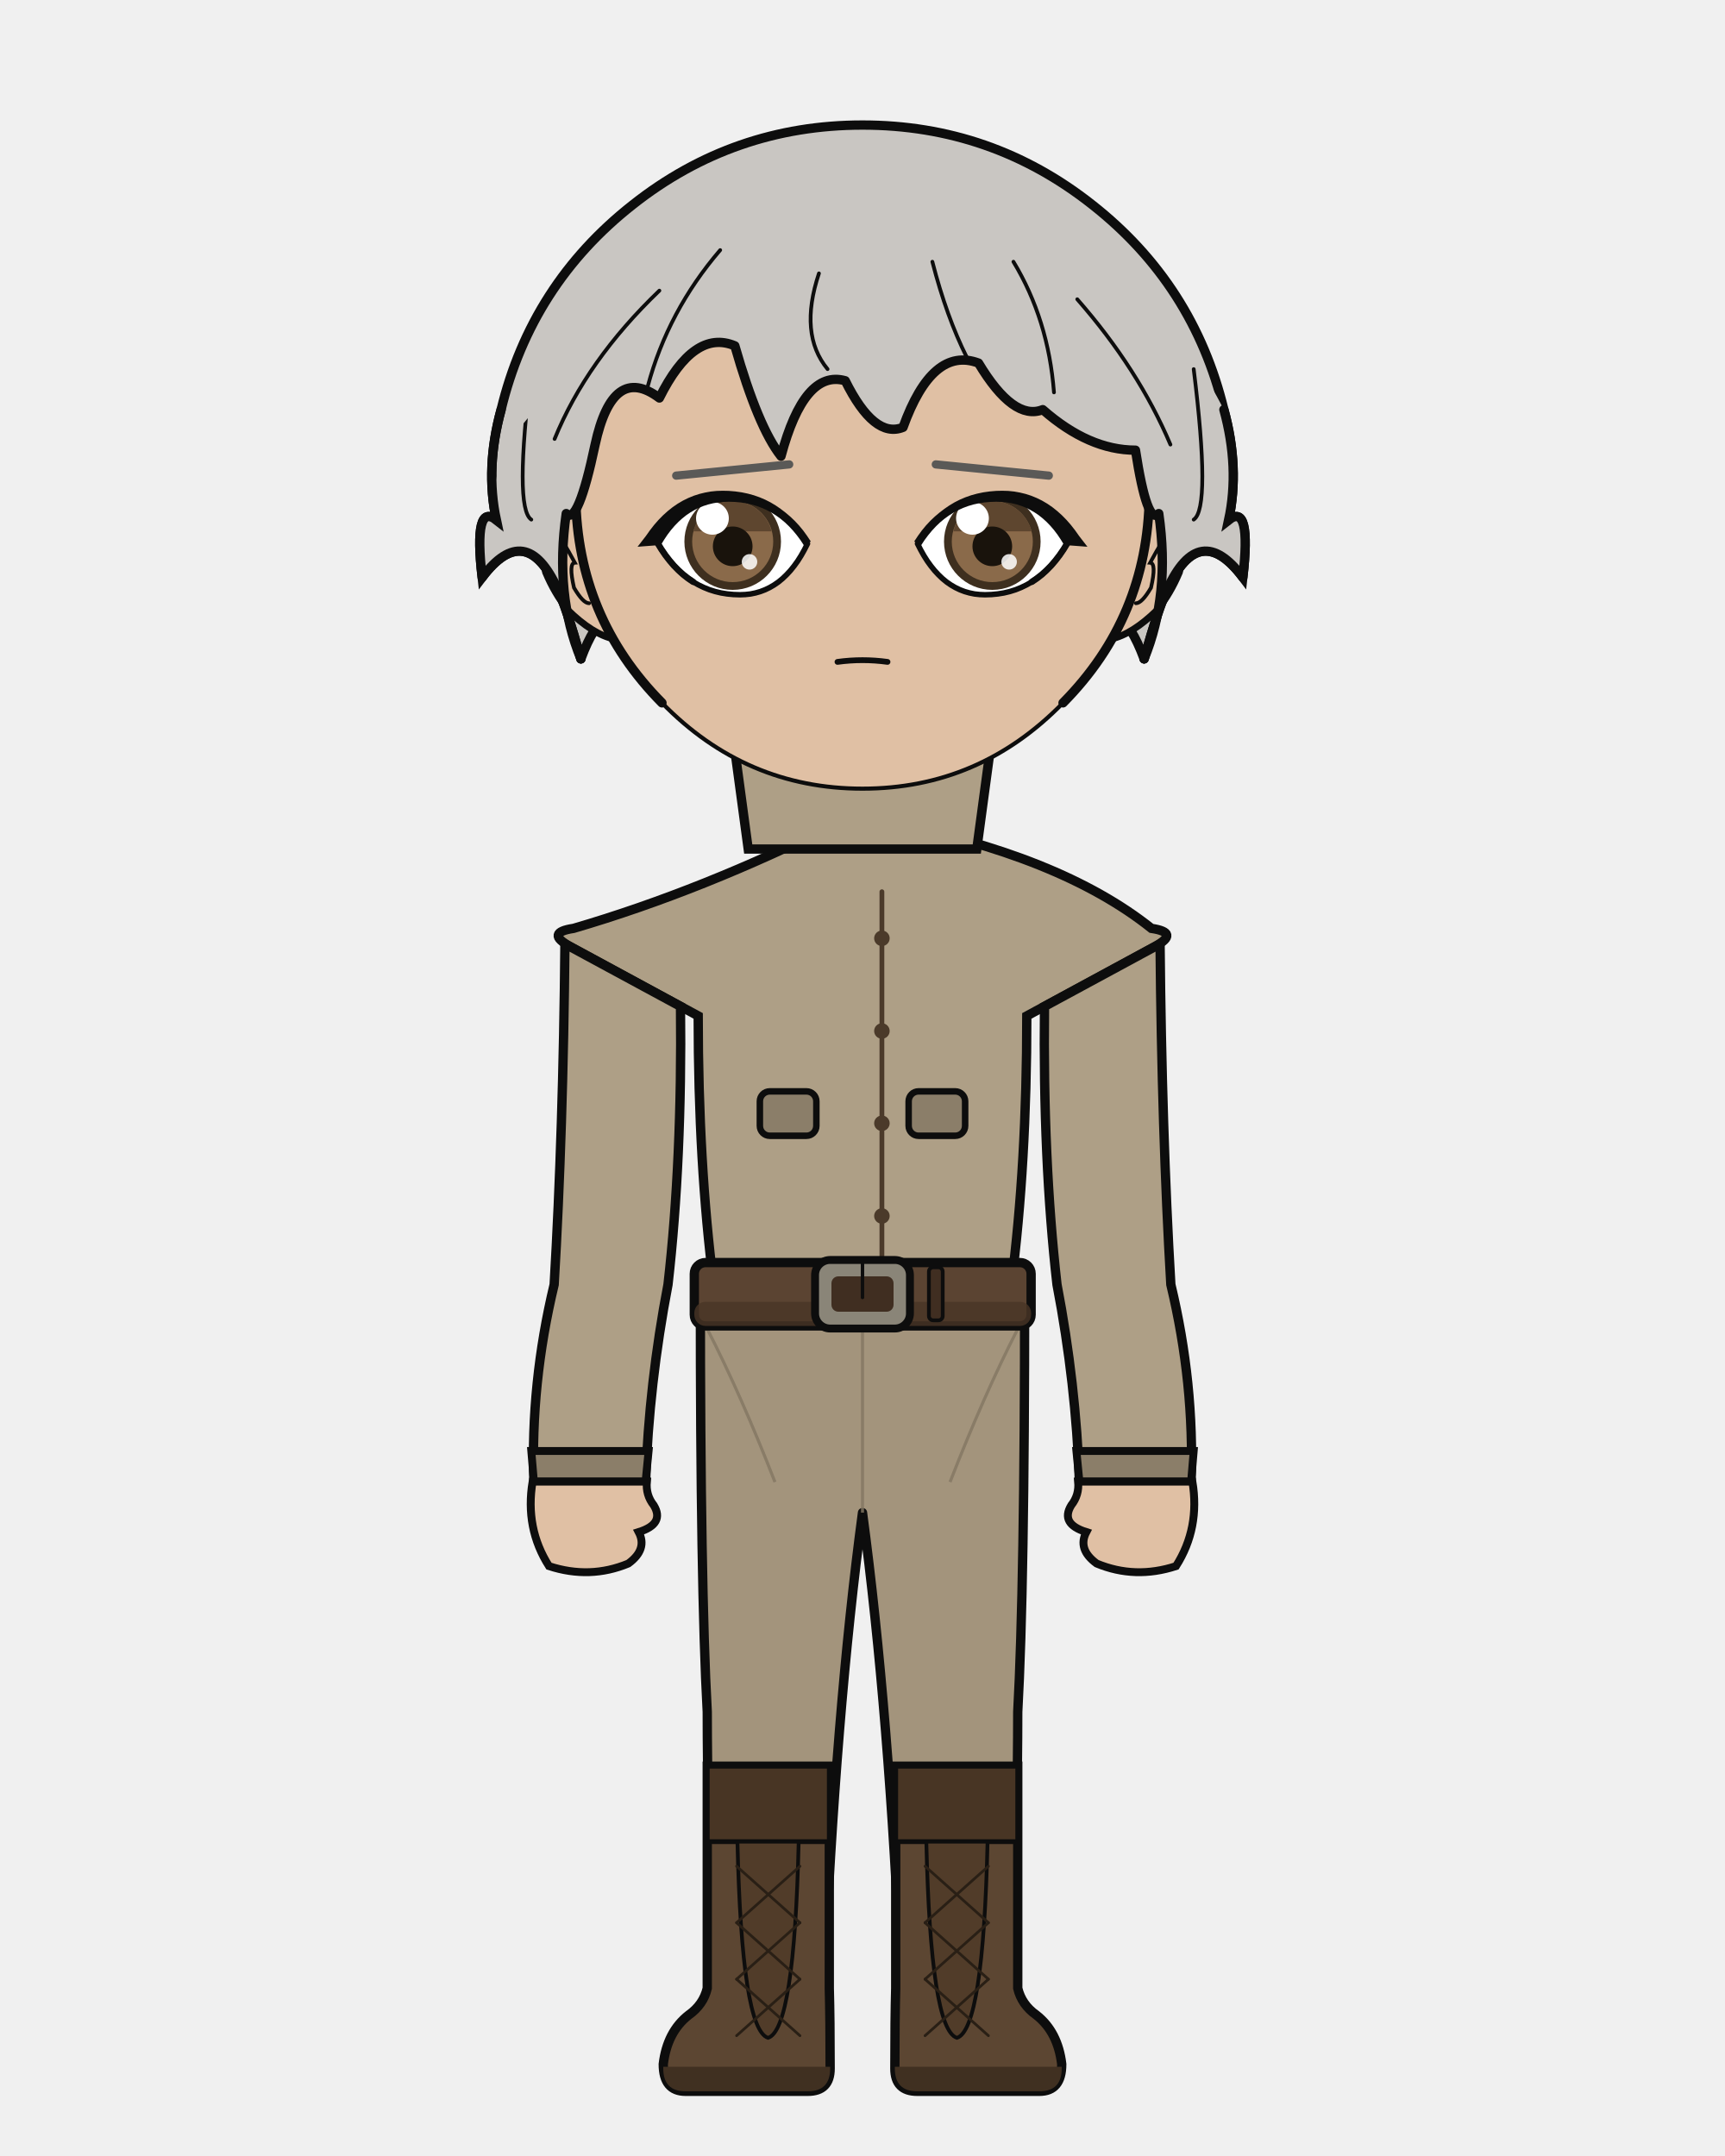
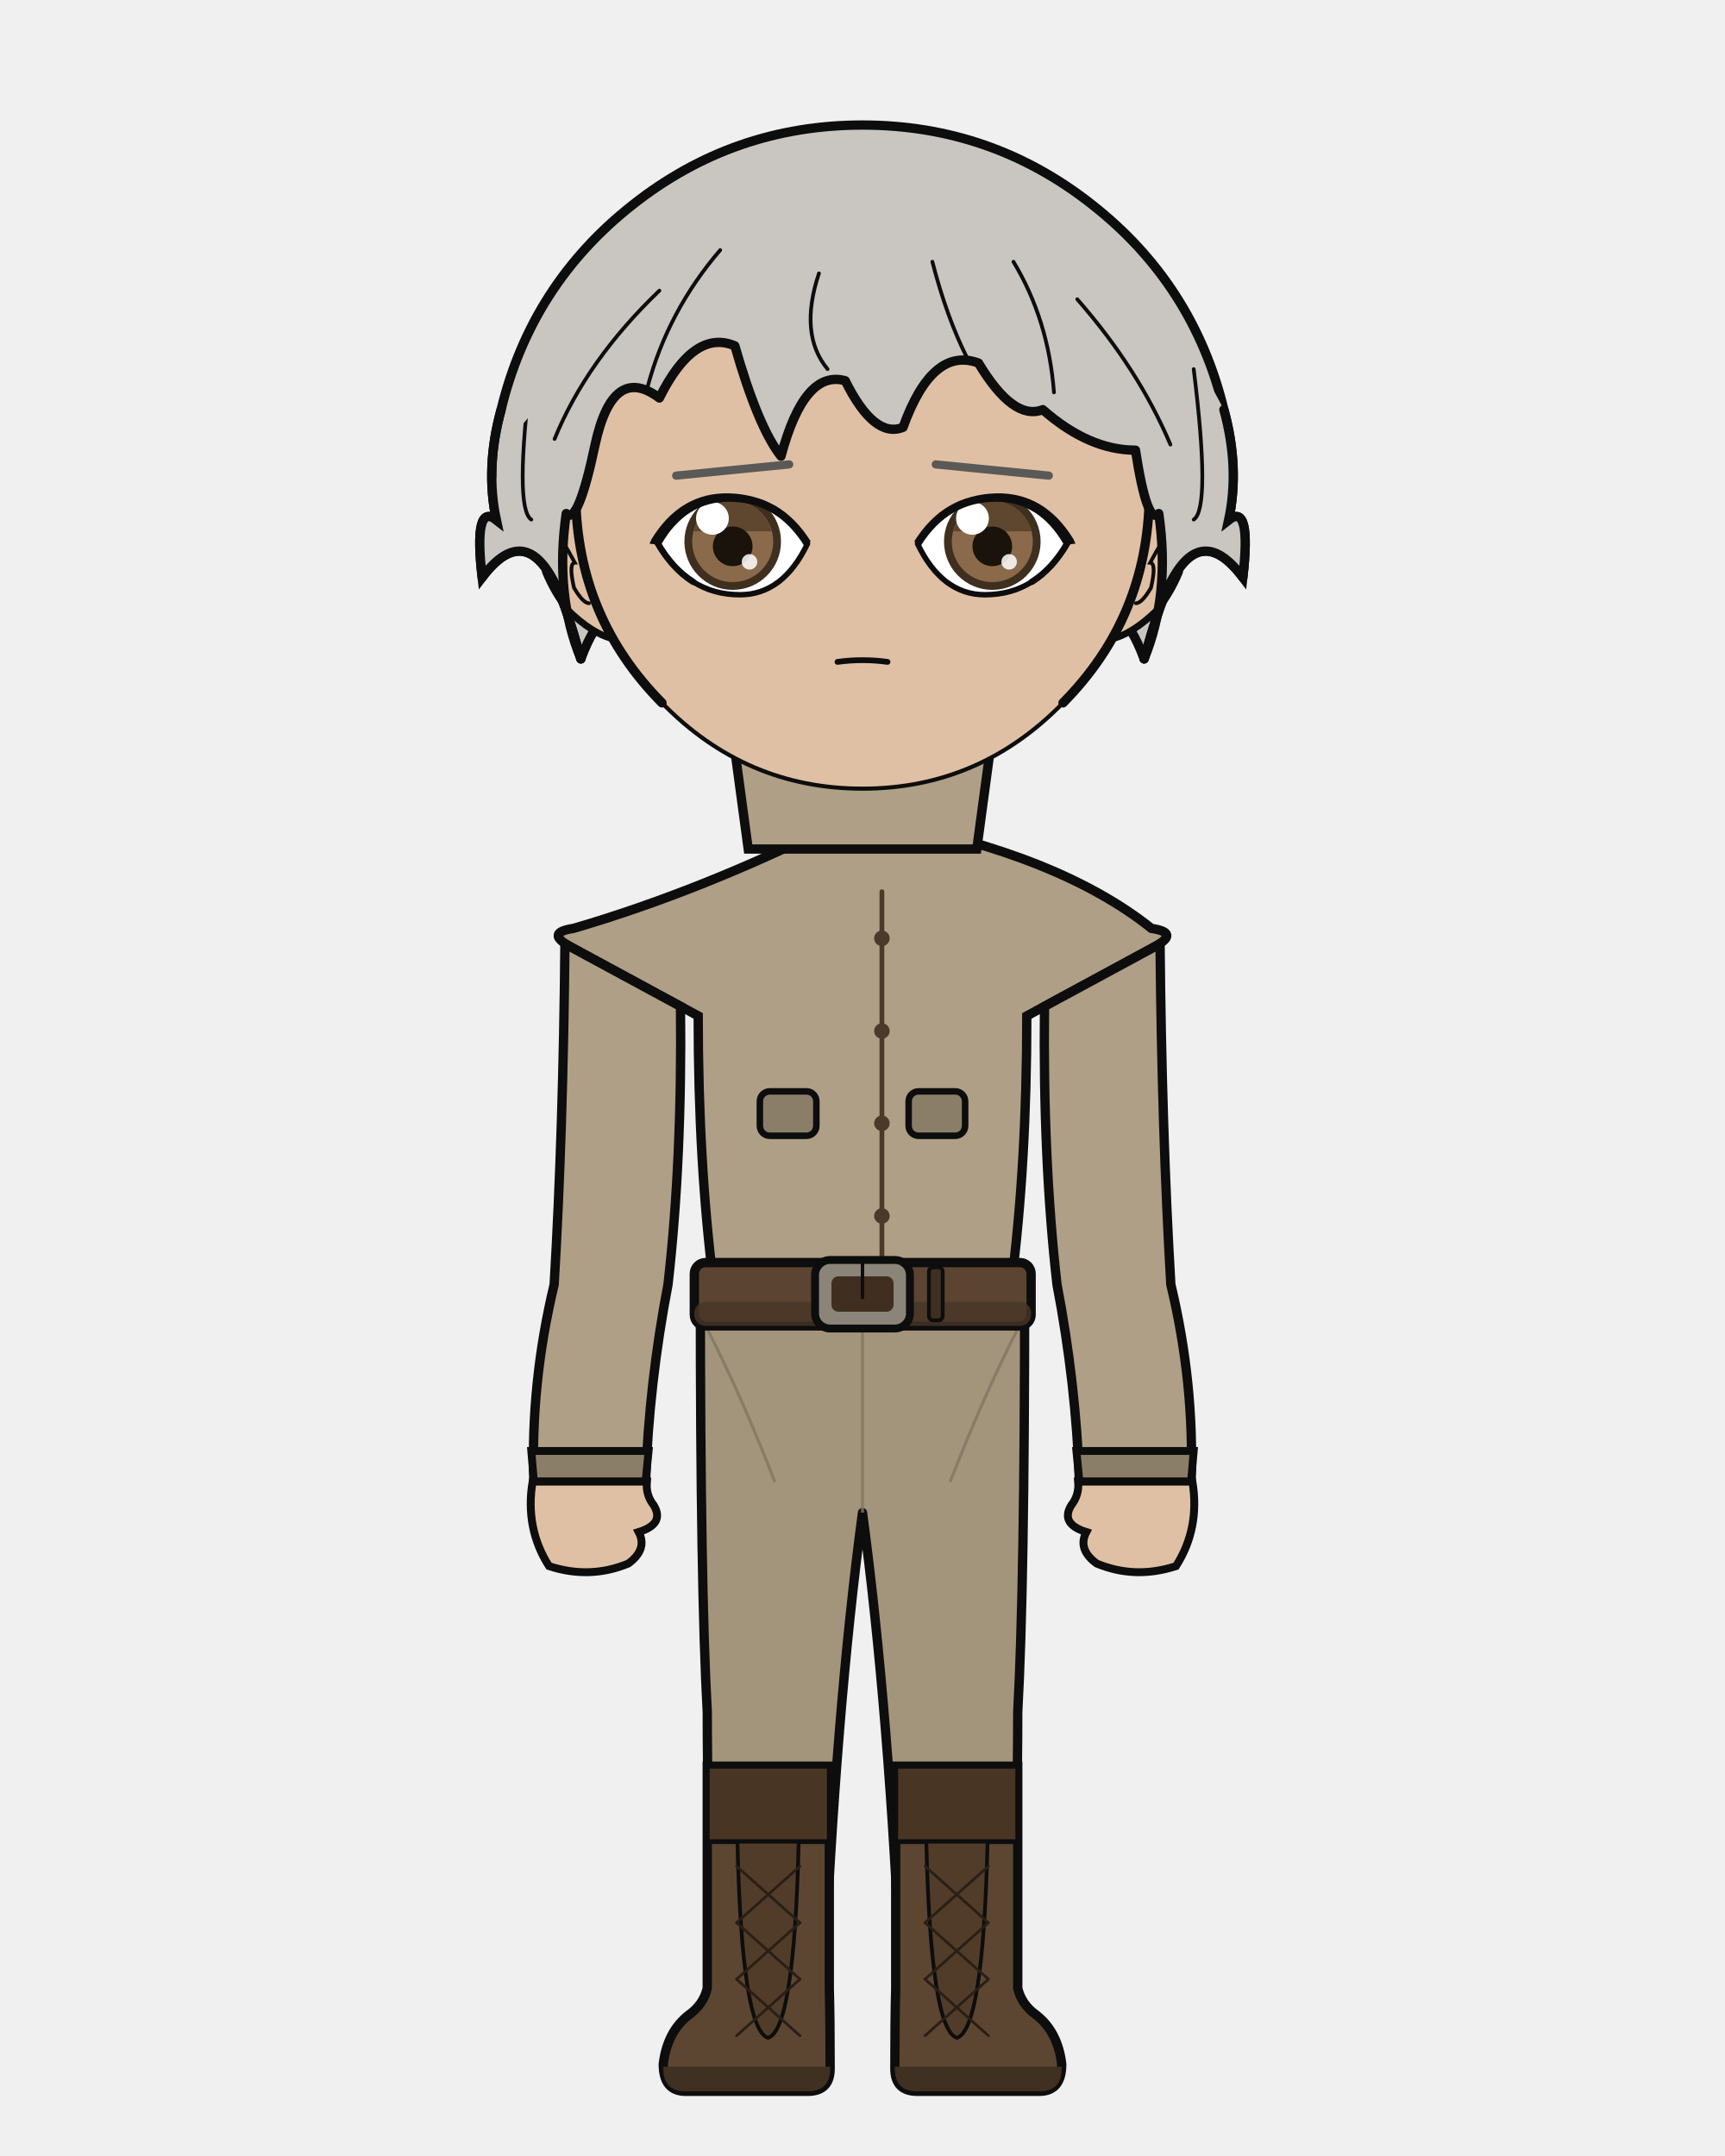
<svg xmlns="http://www.w3.org/2000/svg" width="400" height="500" viewBox="0 0 400 500">
  <defs>
    <clipPath id="hair-front">
      <path d="M 134.7 152.8 Q 128.6 138.0 131.3 119.1 Q 134.0 122.0 138.0 103.1 Q 142.1 84.2 152.9 92.3 Q 160.9 76.2 170.4 80.2 Q 175.8 99.1 181.1 105.8 Q 186.5 85.6 196.0 88.3 Q 202.7 101.8 209.4 99.1 Q 216.2 80.2 226.9 84.2 Q 235.0 97.7 241.8 95.0 Q 252.5 104.4 263.3 104.4 Q 266.0 122.0 268.7 119.1 Q 271.4 138.0 265.3 152.8 Q 268.7 140.7 270.7 136.6 Q 278.1 120.5 288.2 133.9 Q 290.2 116.4 284.9 120.6 Q 287.5 108.5 283.8 95.0 Q 270.8 69.8 249.2 52.8 Q 227.5 35.8 200.0 35.8 Q 172.5 35.8 150.8 52.8 Q 129.2 69.8 122.7 96.6 Q 112.5 108.5 115.1 120.6 Q 109.8 116.4 111.8 133.9 Q 121.9 120.5 129.3 136.6 Q 131.3 140.7 134.7 152.8 Z" />
    </clipPath>
  </defs>
  <path d="M 116.2 95.0 Q 123.2 66.0 146.7 47.5 Q 170.1 29.0 200.0 29.0 Q 229.9 29.0 253.3 47.5 Q 276.8 66.0 283.8 95.0 Q 287.5 108.5 284.9 120.6 Q 290.2 116.4 288.2 133.9 Q 278.1 120.5 270.7 136.6 Q 268.7 140.7 265.3 152.8 Q 259.3 136.6 252.5 146.1 Q 245.8 150.1 236.4 169.0 Q 220.2 150.1 200.0 154.1 Q 179.8 150.1 163.6 169.0 Q 154.2 150.1 147.5 146.1 Q 140.7 136.6 134.7 152.8 Q 131.3 140.7 129.3 136.6 Q 121.9 120.5 111.8 133.9 Q 109.8 116.4 115.1 120.6 Q 112.5 108.5 116.2 95.0 Z" fill="#c9c6c2" />
  <path d="M 116.2 95.0 Q 123.2 66.0 146.7 47.5 Q 170.1 29.0 200.0 29.0 Q 229.9 29.0 253.3 47.5 Q 276.8 66.0 283.8 95.0 Q 287.5 108.5 284.9 120.6 Q 290.2 116.4 288.2 133.9 Q 278.1 120.5 270.7 136.6 Q 268.7 140.7 265.3 152.8 Q 259.3 136.6 252.5 146.1 Q 245.8 150.1 236.4 169.0 Q 220.2 150.1 200.0 154.1 Q 179.8 150.1 163.6 169.0 Q 154.2 150.1 147.5 146.1 Q 140.7 136.6 134.7 152.8 Q 131.3 140.7 129.3 136.6 Q 121.9 120.5 111.8 133.9 Q 109.8 116.4 115.1 120.6 Q 112.5 108.5 116.2 95.0 Z" fill="none" stroke="#0d0d0d" stroke-width="2.16" stroke-linecap="round" stroke-linejoin="round" />
  <path d="M 181.9 199.2 Q 167.7 215.1 139.6 223.6 Q 135.3 224.9 135.3 229.2 Q 135.3 235.6 150.7 235.6 L 153.5 235.6 L 153.5 231.3 L 166.2 231.3 Q 166.2 269.9 169.8 297.9 Q 169.8 318.7 169.8 335.7 L 194.2 335.7 L 200.0 335.7 L 205.8 335.7 L 230.2 335.7 Q 230.2 318.7 230.2 297.9 Q 233.8 269.9 233.8 235.6 L 233.8 231.3 L 246.5 231.3 L 246.5 235.6 L 249.3 235.6 Q 264.7 235.6 264.7 229.2 Q 264.7 224.9 260.4 223.6 Q 240.1 206.9 218.1 199.2 Z" fill="#e0c0a4" stroke="#0d0d0d" stroke-width="2.16" />
  <rect x="181.9" y="172.5" width="36.3" height="38.0" rx="12.7" fill="#e0c0a4" />
  <line x1="181.9" y1="172.5" x2="181.9" y2="199.2" stroke="#0d0d0d" stroke-width="2.16" />
  <line x1="218.1" y1="172.5" x2="218.1" y2="199.2" stroke="#0d0d0d" stroke-width="2.16" />
  <path d="M 162.4 300.1 L 237.6 300.1 Q 237.6 367.9 236.0 397.0 Q 236.0 419.4 234.7 461.1 L 209.0 461.1 Q 206.2 397.0 200.0 350.8 Q 193.8 397.0 191.0 461.1 L 165.3 461.1 Q 164.0 419.4 164.0 397.0 Q 162.4 367.9 162.4 300.1 Z" fill="#a3947c" stroke="#0d0d0d" stroke-width="2.16" stroke-linejoin="round" />
  <line x1="200.0" y1="306.2" x2="200.0" y2="350.8" stroke="#827561" stroke-width="0.71" opacity="0.8" />
  <path d="M 164.0 308.2 Q 171.8 323.4 179.7 343.7" fill="none" stroke="#827561" stroke-width="0.71" opacity="0.8" />
  <path d="M 236.0 308.2 Q 228.2 323.4 220.3 343.7" fill="none" stroke="#827561" stroke-width="0.71" opacity="0.8" />
  <path d="M 192.3 409.6 L 192.3 461.1 Q 192.5 468.3 192.5 479.7 Q 192.5 485.0 187.3 485.0 L 159.0 485.0 Q 153.8 485.0 153.8 478.7 Q 154.7 471.2 159.7 467.3 Q 163.1 464.9 164.0 461.1 L 164.0 409.6 Z" fill="#5c4632" stroke="#0d0d0d" stroke-width="2.16" />
  <path d="M 192.5 479.3 L 153.8 479.3 L 153.8 479.7 Q 153.8 485.0 159.0 485.0 L 187.3 485.0 Q 192.5 485.0 192.5 479.7 Z" fill="#403021" />
  <rect x="164.0" y="409.6" width="28.3" height="17.5" fill="#483524" stroke="#0d0d0d" stroke-width="1.11" />
  <path d="M 171.0 427.1 L 185.2 427.1 Q 184.2 470.7 178.1 472.6 Q 172.0 470.7 171.0 427.1 Z" fill="#513c29" stroke="#0d0d0d" stroke-width="0.87" />
  <line x1="185.5" y1="432.8" x2="170.8" y2="445.9" stroke="#291f15" stroke-width="0.63" stroke-linecap="round" />
  <line x1="170.8" y1="432.8" x2="185.5" y2="445.9" stroke="#291f15" stroke-width="0.63" stroke-linecap="round" />
  <line x1="185.5" y1="445.9" x2="170.8" y2="459.0" stroke="#291f15" stroke-width="0.63" stroke-linecap="round" />
  <line x1="170.8" y1="445.9" x2="185.5" y2="459.0" stroke="#291f15" stroke-width="0.63" stroke-linecap="round" />
  <line x1="185.5" y1="459.0" x2="170.8" y2="472.1" stroke="#291f15" stroke-width="0.63" stroke-linecap="round" />
  <line x1="170.8" y1="459.0" x2="185.5" y2="472.1" stroke="#291f15" stroke-width="0.63" stroke-linecap="round" />
  <path d="M 207.7 409.6 L 207.7 461.1 Q 207.5 468.3 207.5 479.7 Q 207.5 485.0 212.7 485.0 L 241.0 485.0 Q 246.2 485.0 246.2 478.7 Q 245.3 471.2 240.3 467.3 Q 236.9 464.9 236.0 461.1 L 236.0 409.6 Z" fill="#5c4632" stroke="#0d0d0d" stroke-width="2.16" />
  <path d="M 207.5 479.3 L 246.2 479.3 L 246.2 479.7 Q 246.2 485.0 241.0 485.0 L 212.7 485.0 Q 207.5 485.0 207.5 479.7 Z" fill="#403021" />
  <rect x="207.7" y="409.6" width="28.3" height="17.5" fill="#483524" stroke="#0d0d0d" stroke-width="1.11" />
  <path d="M 214.8 427.1 L 229.0 427.1 Q 228.0 470.7 221.9 472.6 Q 215.8 470.7 214.8 427.1 Z" fill="#513c29" stroke="#0d0d0d" stroke-width="0.87" />
  <line x1="229.2" y1="432.8" x2="214.5" y2="445.9" stroke="#291f15" stroke-width="0.63" stroke-linecap="round" />
  <line x1="214.5" y1="432.8" x2="229.2" y2="445.9" stroke="#291f15" stroke-width="0.63" stroke-linecap="round" />
  <line x1="229.2" y1="445.9" x2="214.5" y2="459.0" stroke="#291f15" stroke-width="0.63" stroke-linecap="round" />
  <line x1="214.5" y1="445.9" x2="229.2" y2="459.0" stroke="#291f15" stroke-width="0.63" stroke-linecap="round" />
  <line x1="229.2" y1="459.0" x2="214.5" y2="472.1" stroke="#291f15" stroke-width="0.63" stroke-linecap="round" />
  <line x1="214.5" y1="459.0" x2="229.2" y2="472.1" stroke="#291f15" stroke-width="0.63" stroke-linecap="round" />
  <path d="M 194.9 190.5 Q 163.1 206.5 133.0 215.3 Q 126.3 216.3 132.2 219.5 L 161.9 235.6 Q 161.9 269.9 165.5 297.9 Q 165.2 299.1 165.2 300.1 L 234.8 300.1 Q 234.8 299.1 234.5 297.9 Q 238.1 269.9 238.1 235.6 L 267.8 219.5 Q 273.7 216.3 267.0 215.3 Q 245.7 198.3 205.1 190.5 L 200.0 195.6 Z" fill="#ae9f86" stroke="#0d0d0d" stroke-width="2.16" />
  <path d="M 204.5 206.8 L 204.5 292.8" fill="none" stroke="#4b3a2a" stroke-width="1.11" stroke-linecap="round" />
  <circle cx="204.5" cy="217.6" r="1.8" fill="#4b3a2a" />
  <circle cx="204.5" cy="239.1" r="1.8" fill="#4b3a2a" />
  <circle cx="204.5" cy="260.5" r="1.8" fill="#4b3a2a" />
  <circle cx="204.5" cy="282.0" r="1.8" fill="#4b3a2a" />
  <rect x="176.2" y="253.1" width="13.1" height="10.3" rx="2.3" fill="#8b7e69" stroke="#0d0d0d" stroke-width="1.51" />
  <rect x="210.7" y="253.1" width="13.1" height="10.3" rx="2.3" fill="#8b7e69" stroke="#0d0d0d" stroke-width="1.51" />
  <rect x="161.0" y="292.8" width="78.1" height="14.7" rx="2.6" fill="#5b4432" stroke="#0d0d0d" stroke-width="2.16" />
  <rect x="161.0" y="301.9" width="78.1" height="5.6" rx="2.6" fill="#493525" opacity="0.8" />
  <rect x="189.0" y="292.2" width="22.0" height="15.9" rx="3.5" fill="#8a8578" stroke="#0d0d0d" stroke-width="1.83" />
  <rect x="192.8" y="296.0" width="14.4" height="8.2" rx="1.6" fill="#402e21" />
  <line x1="200.0" y1="292.2" x2="200.0" y2="300.9" stroke="#0d0d0d" stroke-width="0.79" stroke-linecap="round" />
  <rect x="215.4" y="293.9" width="3.2" height="12.3" rx="1.0" fill="#402e21" stroke="#0d0d0d" stroke-width="0.87" />
  <path d="M 157.8 233.4 L 131.0 218.9 Q 130.6 262.3 128.5 297.9 Q 123.0 320.8 123.8 343.6 L 149.7 343.6 Q 150.5 320.8 154.9 297.9 Q 158.2 268.9 157.8 233.4 Z" fill="#ae9f86" stroke="#0d0d0d" stroke-width="2.16" />
  <path d="M 123.2 336.5 L 150.4 336.5 L 149.7 343.6 L 123.8 343.6 Z" fill="#8b7e69" stroke="#0d0d0d" stroke-width="1.83" />
  <path d="M 123.5 343.6 Q 121.7 354.4 127.3 363.2 Q 136.8 366.3 145.7 362.6 Q 150.2 359.3 148.1 355.3 Q 154.2 353.4 151.6 349.1 Q 149.7 346.7 150.0 343.6 Z" fill="#e0c0a4" stroke="#0d0d0d" stroke-width="1.83" />
  <path d="M 242.2 233.4 L 269.0 218.9 Q 269.4 262.3 271.5 297.9 Q 277.0 320.8 276.2 343.6 L 250.3 343.6 Q 249.5 320.8 245.1 297.9 Q 241.8 268.9 242.2 233.4 Z" fill="#ae9f86" stroke="#0d0d0d" stroke-width="2.16" />
  <path d="M 249.6 336.5 L 276.8 336.5 L 276.2 343.6 L 250.3 343.6 Z" fill="#8b7e69" stroke="#0d0d0d" stroke-width="1.83" />
  <path d="M 276.5 343.6 Q 278.3 354.4 272.7 363.2 Q 263.2 366.3 254.3 362.6 Q 249.8 359.3 251.9 355.3 Q 245.8 353.4 248.4 349.1 Q 250.3 346.7 250.0 343.6 Z" fill="#e0c0a4" stroke="#0d0d0d" stroke-width="1.83" />
  <path d="M 169.2 165.1 L 230.8 165.1 L 226.5 196.9 L 173.5 196.9 Z" fill="#ae9f86" stroke="#0d0d0d" stroke-width="2.16" />
  <path d="M 200.0 165.1 L 200.0 182.6" fill="none" stroke="#0d0d0d" stroke-width="1.11" />
  <path d="M 133.5 117.2 Q 129.6 117.5 127.2 121.4 Q 125.1 125.7 126.5 132.7 Q 128.6 137.7 131.6 141.4 Q 137.4 147.1 142.4 148.2 Z" fill="#e0c0a4" />
  <path d="M 133.5 117.2 Q 129.6 117.5 127.2 121.4 Q 125.1 125.7 126.5 132.7 Q 128.6 137.7 131.6 141.4 Q 137.4 147.1 142.4 148.2" fill="none" stroke="#0d0d0d" stroke-width="1.58" stroke-linecap="round" />
  <path d="M 128.5 129.8 Q 127.8 126.4 128.3 125.1 Q 129.1 124.3 130.3 125.3 Q 131.8 127.7 133.3 130.5 Q 131.8 130.6 133.1 136.3 Q 135.2 139.9 136.6 139.9" fill="none" stroke="#0d0d0d" stroke-width="0.87" stroke-linecap="round" />
  <path d="M 266.5 117.2 Q 270.4 117.5 272.8 121.4 Q 274.9 125.7 273.5 132.7 Q 271.4 137.7 268.4 141.4 Q 262.6 147.1 257.6 148.2 Z" fill="#e0c0a4" />
  <path d="M 266.5 117.2 Q 270.4 117.5 272.8 121.4 Q 274.9 125.7 273.5 132.7 Q 271.4 137.7 268.4 141.4 Q 262.6 147.1 257.6 148.2" fill="none" stroke="#0d0d0d" stroke-width="1.58" stroke-linecap="round" />
  <path d="M 271.5 129.8 Q 272.2 126.4 271.7 125.1 Q 270.9 124.3 269.7 125.3 Q 268.2 127.7 266.7 130.5 Q 268.2 130.6 266.9 136.3 Q 264.8 139.9 263.4 139.9" fill="none" stroke="#0d0d0d" stroke-width="0.87" stroke-linecap="round" />
  <path d="M 200.0 47.9 Q 227.6 47.9 247.1 67.6 Q 266.7 87.3 266.5 115.2 Q 266.1 143.2 246.5 163.0 Q 227.1 182.9 200.0 182.9 Q 172.9 182.9 153.5 163.0 Q 133.9 143.2 133.5 115.2 Q 133.3 87.3 152.9 67.6 Q 172.4 47.9 200.0 47.9 Z" fill="#e0c0a4" />
  <path d="M 153.5 163.0 Q 133.9 143.2 133.5 115.2 Q 133.3 87.3 152.9 67.6 Q 172.4 47.9 200.0 47.9 Q 227.6 47.9 247.1 67.6 Q 266.7 87.3 266.5 115.2 Q 266.1 143.2 246.5 163.0" fill="none" stroke="#0d0d0d" stroke-width="2.16" stroke-linecap="round" />
  <path d="M 246.5 163.0 Q 227.1 182.9 200.0 182.9 Q 172.9 182.9 153.5 163.0" fill="none" stroke="#0d0d0d" stroke-width="0.95" stroke-linecap="round" />
  <line x1="183.0" y1="107.7" x2="156.8" y2="110.3" stroke="#5a5957" stroke-width="1.91" stroke-linecap="round" />
  <defs>
    <clipPath id="eye-l">
      <path d="M 187.2 126.1 Q 180.6 115.4 169.0 115.4 Q 158.5 115.4 152.5 125.9 Q 159.4 137.9 171.6 137.9 Q 181.6 137.9 187.2 126.1 Z" />
    </clipPath>
  </defs>
  <path d="M 187.2 126.1 Q 180.6 115.4 169.0 115.4 Q 158.5 115.4 152.5 125.9 Q 159.4 137.9 171.6 137.9 Q 181.6 137.9 187.2 126.1 Z" fill="white" stroke="none" />
  <g clip-path="url(#eye-l)">
    <circle cx="169.9" cy="125.6" r="11.2" fill="#3e2f1f" />
    <circle cx="169.9" cy="125.6" r="9.4" fill="#8a6a4a" />
    <path d="M 160.79 123.23 A 9.37 9.37 0 0 1 178.93 123.23 Z" fill="#5e462f" />
    <circle cx="169.9" cy="126.7" r="4.6" fill="#19130c" />
    <circle cx="165.2" cy="120.2" r="3.8" fill="white" />
    <circle cx="173.8" cy="130.3" r="1.8" fill="white" opacity="0.85" />
  </g>
  <path d="M 152.47 125.92 L 153.36 127.38 L 154.29 128.74 L 155.26 130.00 L 156.27 131.18 L 157.32 132.25 L 158.41 133.24 L 159.55 134.13 L 160.72 134.93 L 161.94 135.63 L 163.20 136.24 L 164.49 136.76 L 165.83 137.18 L 167.21 137.51 L 168.63 137.74 L 170.09 137.88 L 171.60 137.93 L 172.83 137.88 L 174.02 137.75 L 175.19 137.51 L 176.31 137.19 L 177.41 136.77 L 178.47 136.26 L 179.50 135.66 L 180.50 134.97 L 181.46 134.18 L 182.38 133.30 L 183.28 132.33 L 184.14 131.26 L 184.97 130.11 L 185.76 128.86 L 186.52 127.51 L 187.25 126.08" fill="none" stroke="#0d0d0d" stroke-width="1.27" stroke-linecap="round" />
  <path d="M 152.47 125.92 L 153.36 127.38 L 154.29 128.74 L 155.26 130.00 L 156.27 131.18 L 157.32 132.25 L 158.41 133.24 L 159.55 134.13 L 160.72 134.93" fill="none" stroke="#0d0d0d" stroke-width="1.47" stroke-linecap="round" />
-   <path d="M 188.01 125.57 L 187.15 124.27 L 186.24 123.02 L 185.28 121.86 L 184.27 120.78 L 183.23 119.79 L 182.14 118.87 L 181.03 118.02 L 179.88 117.23 L 178.68 116.51 L 177.44 115.88 L 176.15 115.33 L 174.81 114.86 L 173.42 114.48 L 171.99 114.18 L 170.51 113.97 L 168.99 113.84 L 167.58 113.81 L 166.20 113.85 L 164.83 113.99 L 163.49 114.23 L 162.17 114.55 L 160.87 114.97 L 159.60 115.49 L 158.36 116.10 L 157.15 116.81 L 155.97 117.62 L 154.84 118.52 L 153.74 119.51 L 152.68 120.59 L 151.66 121.76 L 150.68 123.02 L 149.78 124.29 L 147.84 126.80 L 153.25 126.39 L 154.01 125.15 L 154.78 124.00 L 155.59 122.93 L 156.43 121.95 L 157.30 121.05 L 158.20 120.23 L 159.13 119.49 L 160.09 118.84 L 161.08 118.26 L 162.11 117.75 L 163.16 117.33 L 164.26 116.98 L 165.38 116.71 L 166.55 116.51 L 167.75 116.40 L 168.99 116.36 L 170.37 116.40 L 171.71 116.52 L 173.01 116.72 L 174.26 116.99 L 175.48 117.35 L 176.66 117.79 L 177.80 118.30 L 178.91 118.89 L 179.98 119.57 L 181.01 120.32 L 182.01 121.15 L 182.97 122.07 L 183.90 123.07 L 184.79 124.15 L 185.65 125.31 L 186.48 126.58 Z" fill="#0d0d0d" stroke="none" />
+   <path d="M 188.01 125.57 L 187.15 124.27 L 186.24 123.02 L 185.28 121.86 L 184.27 120.78 L 183.23 119.79 L 182.14 118.87 L 181.01 118.05 L 179.83 117.31 L 178.61 116.66 L 177.36 116.09 L 176.06 115.61 L 174.72 115.22 L 173.35 114.90 L 171.93 114.65 L 170.48 114.49 L 168.99 114.41 L 167.62 114.42 L 166.29 114.52 L 164.98 114.70 L 163.70 114.97 L 162.45 115.33 L 161.23 115.78 L 160.04 116.32 L 158.89 116.95 L 157.77 117.66 L 156.70 118.47 L 155.66 119.36 L 154.65 120.34 L 153.69 121.41 L 152.77 122.55 L 151.88 123.79 L 151.06 125.07 L 150.62 126.08 L 153.25 126.39 L 154.01 125.15 L 154.78 124.00 L 155.59 122.93 L 156.43 121.95 L 157.30 121.05 L 158.20 120.23 L 159.13 119.49 L 160.09 118.84 L 161.08 118.26 L 162.11 117.75 L 163.16 117.33 L 164.26 116.98 L 165.38 116.71 L 166.55 116.51 L 167.75 116.40 L 168.99 116.36 L 170.37 116.40 L 171.71 116.52 L 173.01 116.72 L 174.26 116.99 L 175.48 117.35 L 176.66 117.79 L 177.80 118.30 L 178.91 118.89 L 179.98 119.57 L 181.01 120.32 L 182.01 121.15 L 182.97 122.07 L 183.90 123.07 L 184.79 124.15 L 185.65 125.31 L 186.48 126.58 Z" fill="#0d0d0d" stroke="none" />
  <line x1="217.0" y1="107.7" x2="243.2" y2="110.3" stroke="#5a5957" stroke-width="1.91" stroke-linecap="round" />
  <defs>
    <clipPath id="eye-r">
      <path d="M 212.8 126.1 Q 219.4 115.4 231.0 115.4 Q 241.5 115.4 247.5 125.9 Q 240.6 137.9 228.4 137.9 Q 218.4 137.9 212.8 126.1 Z" />
    </clipPath>
  </defs>
  <path d="M 212.8 126.1 Q 219.4 115.4 231.0 115.4 Q 241.5 115.4 247.5 125.9 Q 240.6 137.9 228.4 137.9 Q 218.4 137.9 212.8 126.1 Z" fill="white" stroke="none" />
  <g clip-path="url(#eye-r)">
    <circle cx="230.1" cy="125.6" r="11.2" fill="#3e2f1f" />
    <circle cx="230.1" cy="125.6" r="9.4" fill="#8a6a4a" />
    <path d="M 221.07 123.23 A 9.37 9.37 0 0 1 239.21 123.23 Z" fill="#5e462f" />
    <circle cx="230.1" cy="126.7" r="4.6" fill="#19130c" />
    <circle cx="225.5" cy="120.2" r="3.8" fill="white" />
    <circle cx="234.0" cy="130.3" r="1.8" fill="white" opacity="0.85" />
  </g>
  <path d="M 247.53 125.92 L 246.64 127.38 L 245.71 128.74 L 244.74 130.00 L 243.73 131.18 L 242.68 132.25 L 241.59 133.24 L 240.45 134.13 L 239.28 134.93 L 238.06 135.63 L 236.80 136.24 L 235.51 136.76 L 234.17 137.18 L 232.79 137.51 L 231.37 137.74 L 229.91 137.88 L 228.40 137.93 L 227.17 137.88 L 225.98 137.75 L 224.81 137.51 L 223.69 137.19 L 222.59 136.77 L 221.53 136.26 L 220.50 135.66 L 219.50 134.97 L 218.54 134.18 L 217.62 133.30 L 216.72 132.33 L 215.86 131.26 L 215.03 130.11 L 214.24 128.86 L 213.48 127.51 L 212.75 126.08" fill="none" stroke="#0d0d0d" stroke-width="1.27" stroke-linecap="round" />
  <path d="M 247.53 125.92 L 246.64 127.38 L 245.71 128.74 L 244.74 130.00 L 243.73 131.18 L 242.68 132.25 L 241.59 133.24 L 240.45 134.13 L 239.28 134.93" fill="none" stroke="#0d0d0d" stroke-width="1.47" stroke-linecap="round" />
-   <path d="M 211.99 125.57 L 212.85 124.27 L 213.76 123.02 L 214.72 121.86 L 215.73 120.78 L 216.77 119.79 L 217.86 118.87 L 218.97 118.02 L 220.12 117.23 L 221.32 116.51 L 222.56 115.88 L 223.85 115.33 L 225.19 114.86 L 226.58 114.48 L 228.01 114.18 L 229.49 113.97 L 231.01 113.84 L 232.42 113.81 L 233.80 113.85 L 235.17 113.99 L 236.51 114.23 L 237.83 114.55 L 239.13 114.97 L 240.40 115.49 L 241.64 116.10 L 242.85 116.81 L 244.03 117.62 L 245.16 118.52 L 246.26 119.51 L 247.32 120.59 L 248.34 121.76 L 249.32 123.02 L 250.22 124.29 L 252.16 126.80 L 246.75 126.39 L 245.99 125.15 L 245.22 124.00 L 244.41 122.93 L 243.57 121.95 L 242.70 121.05 L 241.80 120.23 L 240.87 119.49 L 239.91 118.84 L 238.92 118.26 L 237.89 117.75 L 236.84 117.33 L 235.74 116.98 L 234.62 116.71 L 233.45 116.51 L 232.25 116.40 L 231.01 116.36 L 229.63 116.40 L 228.29 116.52 L 226.99 116.72 L 225.74 116.99 L 224.52 117.35 L 223.34 117.79 L 222.20 118.30 L 221.09 118.89 L 220.02 119.57 L 218.99 120.32 L 217.99 121.15 L 217.03 122.07 L 216.10 123.07 L 215.21 124.15 L 214.35 125.31 L 213.52 126.58 Z" fill="#0d0d0d" stroke="none" />
+   <path d="M 211.99 125.57 L 212.85 124.27 L 213.76 123.02 L 214.72 121.86 L 215.73 120.78 L 216.77 119.79 L 217.86 118.87 L 218.99 118.05 L 220.17 117.31 L 221.39 116.66 L 222.64 116.09 L 223.94 115.61 L 225.28 115.22 L 226.65 114.90 L 228.07 114.65 L 229.52 114.49 L 231.01 114.41 L 232.38 114.42 L 233.71 114.52 L 235.02 114.70 L 236.30 114.97 L 237.55 115.33 L 238.77 115.78 L 239.96 116.32 L 241.11 116.95 L 242.23 117.66 L 243.30 118.47 L 244.34 119.36 L 245.35 120.34 L 246.31 121.41 L 247.23 122.55 L 248.12 123.79 L 248.94 125.07 L 249.38 126.08 L 246.75 126.39 L 245.99 125.15 L 245.22 124.00 L 244.41 122.93 L 243.57 121.95 L 242.70 121.05 L 241.80 120.23 L 240.87 119.49 L 239.91 118.84 L 238.92 118.26 L 237.89 117.75 L 236.84 117.33 L 235.74 116.98 L 234.62 116.71 L 233.45 116.51 L 232.25 116.40 L 231.01 116.36 L 229.63 116.40 L 228.29 116.52 L 226.99 116.72 L 225.74 116.99 L 224.52 117.35 L 223.34 117.79 L 222.20 118.30 L 221.09 118.89 L 220.02 119.57 L 218.99 120.32 L 217.99 121.15 L 217.03 122.07 L 216.10 123.07 L 215.21 124.15 L 214.35 125.31 L 213.52 126.58 Z" fill="#0d0d0d" stroke="none" />
  <path d="M 194.2 153.5 Q 200.0 152.7 205.8 153.5" fill="none" stroke="#0d0d0d" stroke-width="1.34" stroke-linecap="round" />
  <path d="M 134.7 152.8 Q 128.6 138.0 131.3 119.1 Q 134.0 122.0 138.0 103.1 Q 142.1 84.2 152.9 92.3 Q 160.9 76.2 170.4 80.2 Q 175.8 99.1 181.1 105.8 Q 186.5 85.6 196.0 88.3 Q 202.7 101.8 209.4 99.1 Q 216.2 80.2 226.9 84.2 Q 235.0 97.7 241.8 95.0 Q 252.5 104.4 263.3 104.4 Q 266.0 122.0 268.7 119.1 Q 271.4 138.0 265.3 152.8 Q 268.7 140.7 270.7 136.6 Q 278.1 120.5 288.2 133.9 Q 290.2 116.4 284.9 120.6 Q 287.5 108.5 283.8 95.0 Q 270.8 69.8 249.2 52.8 Q 227.5 35.8 200.0 35.8 Q 172.5 35.8 150.8 52.8 Q 129.2 69.8 122.7 96.6 Q 112.5 108.5 115.1 120.6 Q 109.8 116.4 111.8 133.9 Q 121.9 120.5 129.3 136.6 Q 131.3 140.7 134.7 152.8 Z" fill="#c9c6c2" />
  <path d="M 134.7 152.8 Q 128.6 138.0 131.3 119.1 Q 134.0 122.0 138.0 103.1 Q 142.1 84.2 152.9 92.3 Q 160.9 76.2 170.4 80.2 Q 175.8 99.1 181.1 105.8 Q 186.5 85.6 196.0 88.3 Q 202.7 101.8 209.4 99.1 Q 216.2 80.2 226.9 84.2 Q 235.0 97.7 241.8 95.0 Q 252.5 104.4 263.3 104.4 Q 266.0 122.0 268.7 119.1 Q 271.4 138.0 265.3 152.8" fill="none" stroke="#0d0d0d" stroke-width="2.16" stroke-linecap="round" stroke-linejoin="round" />
  <path d="M 265.3 152.8 Q 268.7 140.7 270.7 136.6 Q 278.1 120.5 288.2 133.9 Q 290.2 116.4 284.9 120.6 Q 287.5 108.5 283.8 95.0" fill="none" stroke="#0d0d0d" stroke-width="2.16" stroke-linecap="round" />
  <path d="M 134.7 152.8 Q 131.3 140.7 129.3 136.6 Q 121.9 120.5 111.8 133.9 Q 109.8 116.4 115.1 120.6 Q 112.5 108.5 116.2 95.0" fill="none" stroke="#0d0d0d" stroke-width="2.16" stroke-linecap="round" />
  <path d="M 167.0 58.0 Q 154.9 72.1 150.2 89.6" fill="none" stroke="#0d0d0d" stroke-width="0.87" stroke-linecap="round" clip-path="url(#hair-front)" />
  <path d="M 189.9 63.4 Q 185.2 77.5 191.9 85.6" fill="none" stroke="#0d0d0d" stroke-width="0.87" stroke-linecap="round" clip-path="url(#hair-front)" />
  <path d="M 216.2 60.7 Q 219.5 73.5 224.2 82.9" fill="none" stroke="#0d0d0d" stroke-width="0.87" stroke-linecap="round" clip-path="url(#hair-front)" />
  <path d="M 235.0 60.7 Q 243.1 74.1 244.4 91.0" fill="none" stroke="#0d0d0d" stroke-width="0.87" stroke-linecap="round" clip-path="url(#hair-front)" />
  <path d="M 249.8 69.4 Q 264.0 85.6 271.4 103.1" fill="none" stroke="#0d0d0d" stroke-width="0.87" stroke-linecap="round" clip-path="url(#hair-front)" />
  <path d="M 152.9 67.4 Q 136.0 83.6 128.6 101.8" fill="none" stroke="#0d0d0d" stroke-width="0.87" stroke-linecap="round" clip-path="url(#hair-front)" />
  <path d="M 276.8 85.6 Q 280.8 117.9 276.8 120.5" fill="none" stroke="#0d0d0d" stroke-width="0.87" stroke-linecap="round" clip-path="url(#hair-front)" />
  <path d="M 123.2 85.6 Q 119.2 117.9 123.2 120.5" fill="none" stroke="#0d0d0d" stroke-width="0.87" stroke-linecap="round" clip-path="url(#hair-front)" />
</svg>
